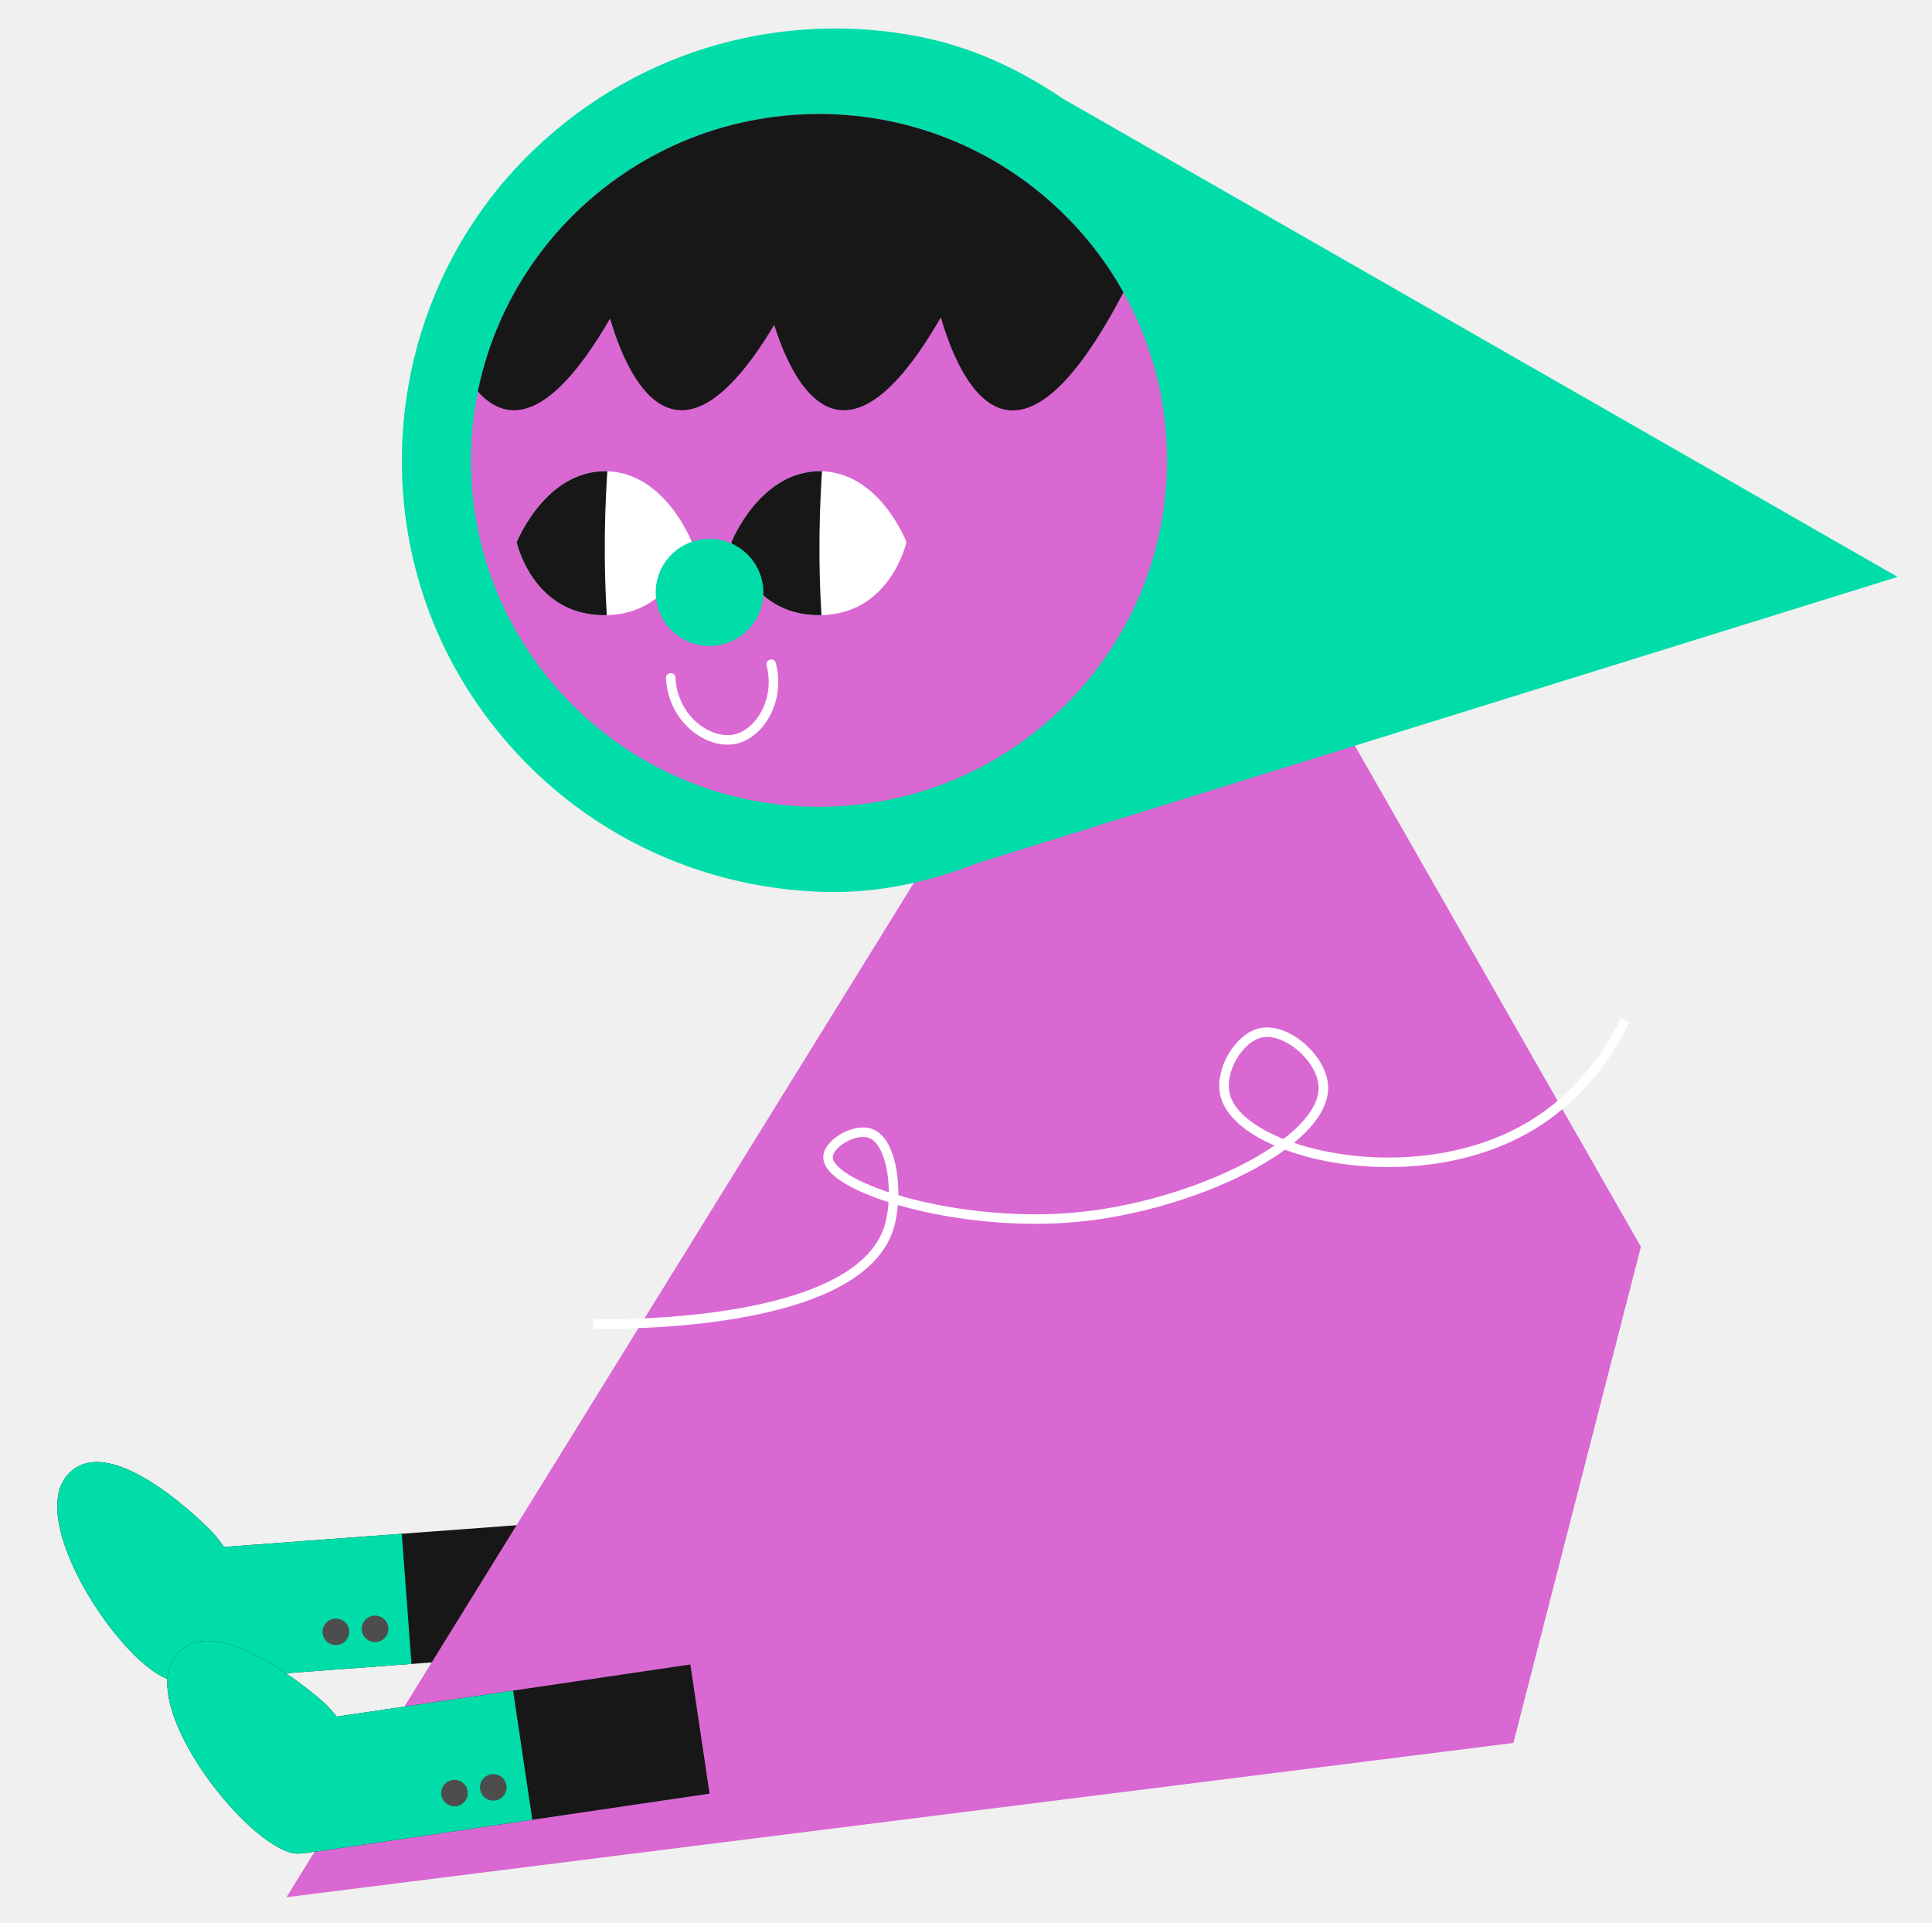
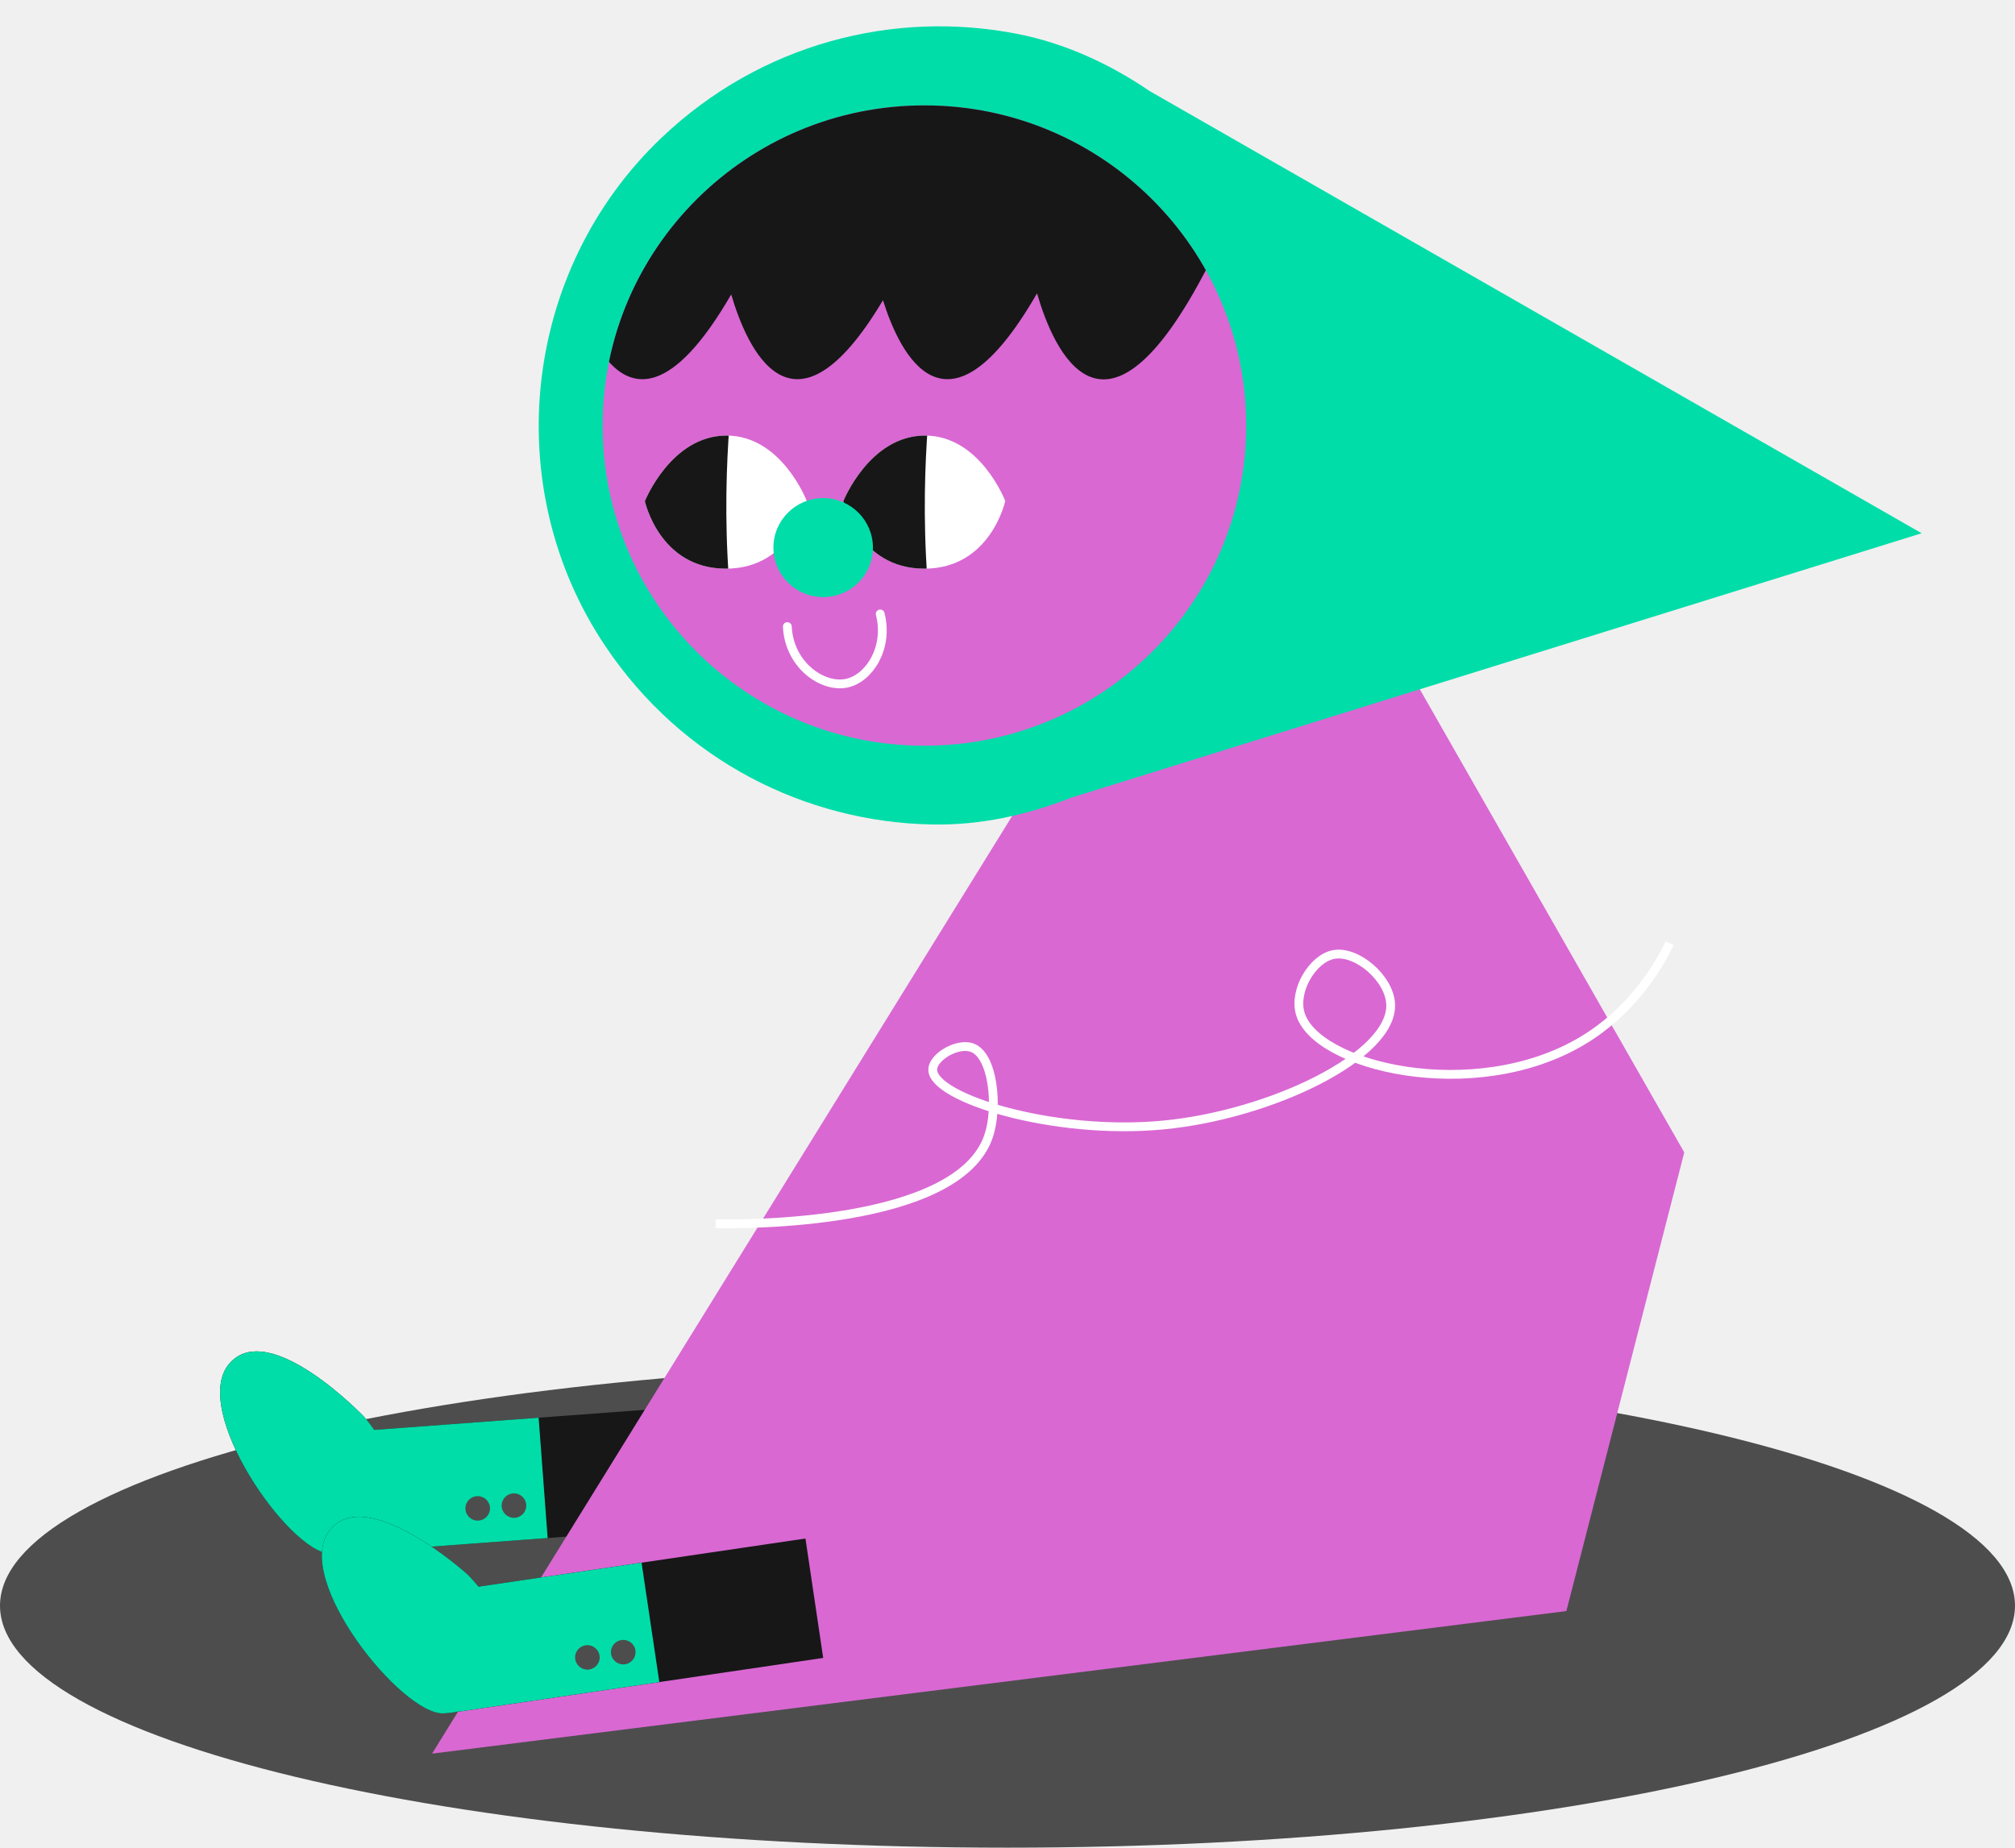
- <svg xmlns="http://www.w3.org/2000/svg" width="203" height="202" viewBox="0 0 203 202" fill="none">
-   <path d="M62.011 173.413L60.988 159.737L23.531 162.52C22.884 161.592 22.358 161.008 22.358 161.008C22.358 161.008 11.577 149.756 7.065 154.978C2.539 160.2 13.817 176.42 18.509 176.585C19.14 176.6 19.727 176.57 20.268 176.48V176.51L62.026 173.413H62.011Z" fill="#171717" />
-   <mask id="mask0_1746_20148" style="mask-type:luminance" maskUnits="userSpaceOnUse" x="6" y="153" width="57" height="24">
-     <path d="M62.011 173.413L60.988 159.737L23.531 162.52C22.884 161.592 22.358 161.008 22.358 161.008C22.358 161.008 11.577 149.756 7.065 154.978C2.539 160.2 13.817 176.42 18.509 176.585C19.14 176.6 19.727 176.57 20.268 176.48V176.51L62.026 173.413H62.011Z" fill="white" />
+ <svg xmlns="http://www.w3.org/2000/svg" width="229" height="210" viewBox="0 0 229 210" fill="none">
+   <ellipse cx="114.5" cy="182.5" rx="114.5" ry="27.5" fill="#4D4D4D" />
+   <path d="M81.011 173.413L79.988 159.737L42.531 162.52C41.884 161.592 41.358 161.008 41.358 161.008C41.358 161.008 30.577 149.756 26.066 154.978C21.539 160.2 32.817 176.42 37.509 176.585C38.14 176.6 38.727 176.57 39.268 176.48V176.51L81.026 173.413H81.011Z" fill="#171717" />
+   <mask id="mask0_2094_2715" style="mask-type:luminance" maskUnits="userSpaceOnUse" x="25" y="153" width="57" height="24">
+     <path d="M81.011 173.413L79.988 159.737L42.531 162.52C41.884 161.592 41.358 161.008 41.358 161.008C41.358 161.008 30.577 149.756 26.066 154.978C21.539 160.2 32.817 176.42 37.509 176.585C38.14 176.6 38.727 176.57 39.268 176.48V176.51L81.026 173.413H81.011Z" fill="white" />
  </mask>
-   <g mask="url(#mask0_1746_20148)">
-     <path d="M44.897 196.98L41.474 151.245L-4.487 154.652L-1.064 200.387L44.897 196.98Z" fill="#00DDA8" />
+   <g mask="url(#mask0_2094_2715)">
+     <path d="M63.897 196.98L60.474 151.245L14.513 154.652L17.936 200.387L63.897 196.98Z" fill="#00DDA8" />
  </g>
-   <path d="M39.41 172.515C40.182 172.515 40.809 171.892 40.809 171.123C40.809 170.354 40.182 169.731 39.41 169.731C38.638 169.731 38.012 170.354 38.012 171.123C38.012 171.892 38.638 172.515 39.41 172.515Z" fill="#4D4D4D" />
-   <path d="M35.29 172.829C36.062 172.829 36.688 172.206 36.688 171.437C36.688 170.669 36.062 170.046 35.29 170.046C34.518 170.046 33.892 170.669 33.892 171.437C33.892 172.206 34.518 172.829 35.29 172.829Z" fill="#4D4D4D" />
-   <path d="M124.385 46.902L30.102 199.314L159.015 183.11L172.413 130.979L124.4 46.887L124.385 46.902Z" fill="#D968D3" />
-   <path d="M62.327 139.088C64.898 139.133 89.935 139.432 93.363 129.093C94.446 125.846 93.889 119.981 91.499 119.083C89.829 118.454 87.002 120.13 87.002 121.582C87.002 124.784 100.686 129.063 113.197 127.866C125.452 126.699 139.286 120.01 139.046 114.145C138.925 111.182 135.181 107.98 132.55 108.489C130.189 108.953 128.053 112.514 128.745 115.103C130.339 121.207 148.549 125.607 160.804 118.305C166.383 114.983 169.345 110.075 170.759 107.202" stroke="white" stroke-miterlimit="10" />
-   <path d="M102.822 90.638L199.389 60.608L111.648 10.347C107.107 7.25 102.025 4.915 96.626 3.853C82.657 1.115 67.499 4.87 56.162 15.674C40.358 30.727 37.651 55.355 49.801 73.446C58.553 86.478 72.582 93.421 86.867 93.706C92.341 93.825 97.754 92.643 102.837 90.623L102.822 90.638Z" fill="#00DDA8" />
-   <path d="M86.055 84.758C106.252 84.758 122.625 68.466 122.625 48.368C122.625 28.271 106.252 11.979 86.055 11.979C65.858 11.979 49.485 28.271 49.485 48.368C49.485 68.466 65.858 84.758 86.055 84.758Z" fill="#D968D3" />
-   <mask id="mask1_1746_20148" style="mask-type:luminance" maskUnits="userSpaceOnUse" x="49" y="11" width="74" height="74">
-     <path d="M86.055 84.758C106.252 84.758 122.625 68.466 122.625 48.368C122.625 28.271 106.252 11.979 86.055 11.979C65.858 11.979 49.485 28.271 49.485 48.368C49.485 68.466 65.858 84.758 86.055 84.758Z" fill="white" />
+   <path d="M58.41 172.515C59.182 172.515 59.809 171.892 59.809 171.123C59.809 170.354 59.182 169.731 58.41 169.731C57.638 169.731 57.012 170.354 57.012 171.123C57.012 171.892 57.638 172.515 58.41 172.515Z" fill="#4D4D4D" />
+   <path d="M54.29 172.829C55.062 172.829 55.688 172.206 55.688 171.437C55.688 170.669 55.062 170.046 54.29 170.046C53.518 170.046 52.892 170.669 52.892 171.437C52.892 172.206 53.518 172.829 54.29 172.829Z" fill="#4D4D4D" />
+   <path d="M143.385 46.902L49.102 199.314L178.015 183.11L191.413 130.979L143.4 46.887L143.385 46.902Z" fill="#D968D3" />
+   <path d="M81.327 139.088C83.898 139.133 108.935 139.432 112.363 129.093C113.446 125.846 112.889 119.981 110.498 119.083C108.829 118.454 106.002 120.13 106.002 121.582C106.002 124.784 119.686 129.063 132.197 127.866C144.452 126.699 158.286 120.01 158.046 114.145C157.925 111.182 154.181 107.98 151.55 108.489C149.189 108.953 147.053 112.514 147.745 115.103C149.339 121.207 167.549 125.607 179.804 118.305C185.383 114.983 188.345 110.075 189.759 107.202" stroke="white" stroke-miterlimit="10" />
+   <path d="M121.822 90.638L218.389 60.608L130.648 10.347C126.107 7.25 121.025 4.915 115.626 3.853C101.657 1.115 86.499 4.87 75.162 15.674C59.358 30.727 56.651 55.355 68.801 73.446C77.552 86.478 91.582 93.421 105.867 93.706C111.341 93.825 116.754 92.643 121.837 90.623L121.822 90.638Z" fill="#00DDA8" />
+   <path d="M105.055 84.758C125.252 84.758 141.625 68.466 141.625 48.368C141.625 28.271 125.252 11.979 105.055 11.979C84.858 11.979 68.485 28.271 68.485 48.368C68.485 68.466 84.858 84.758 105.055 84.758Z" fill="#D968D3" />
+   <mask id="mask1_2094_2715" style="mask-type:luminance" maskUnits="userSpaceOnUse" x="68" y="11" width="74" height="74">
+     <path d="M105.055 84.758C125.252 84.758 141.625 68.466 141.625 48.368C141.625 28.271 125.252 11.979 105.055 11.979C84.858 11.979 68.485 28.271 68.485 48.368C68.485 68.466 84.858 84.758 105.055 84.758Z" fill="white" />
  </mask>
-   <g mask="url(#mask1_1746_20148)">
-     <path d="M117.843 21.046L101.513 10.183L65.755 12.652L49.861 30.562L45.756 30.607C45.756 30.607 50.658 56.703 64.101 33.465C65.86 39.465 71.033 51.406 81.348 34.123C83.303 40.363 88.611 51.106 98.837 33.375H98.867C100.716 39.734 106.46 53.141 118.219 30.368L117.843 21.031V21.046Z" fill="#171717" />
+   <g mask="url(#mask1_2094_2715)">
+     <path d="M136.843 21.046L120.513 10.183L84.755 12.652L68.861 30.562L64.756 30.607C64.756 30.607 69.658 56.703 83.101 33.465C84.86 39.465 90.033 51.406 100.348 34.123C102.303 40.363 107.611 51.106 117.836 33.375H117.867C119.716 39.734 125.46 53.141 137.219 30.368L136.843 21.031V21.046Z" fill="#171717" />
  </g>
-   <path d="M54.297 56.941C54.297 56.941 57.274 49.505 63.56 49.505C69.845 49.505 72.687 56.941 72.687 56.941C72.687 56.941 71.033 64.632 63.485 64.632C55.936 64.632 54.282 56.941 54.282 56.941H54.297Z" fill="white" />
-   <mask id="mask2_1746_20148" style="mask-type:luminance" maskUnits="userSpaceOnUse" x="54" y="49" width="19" height="16">
-     <path d="M54.297 56.941C54.297 56.941 57.274 49.505 63.56 49.505C69.845 49.505 72.687 56.941 72.687 56.941C72.687 56.941 71.033 64.632 63.485 64.632C55.936 64.632 54.282 56.941 54.282 56.941H54.297Z" fill="white" />
+   <path d="M73.297 56.941C73.297 56.941 76.274 49.505 82.56 49.505C88.845 49.505 91.687 56.941 91.687 56.941C91.687 56.941 90.033 64.632 82.485 64.632C74.936 64.632 73.282 56.941 73.282 56.941H73.297Z" fill="white" />
+   <mask id="mask2_2094_2715" style="mask-type:luminance" maskUnits="userSpaceOnUse" x="73" y="49" width="19" height="16">
+     <path d="M73.297 56.941C73.297 56.941 76.274 49.505 82.56 49.505C88.845 49.505 91.687 56.941 91.687 56.941C91.687 56.941 90.033 64.632 82.485 64.632C74.936 64.632 73.282 56.941 73.282 56.941H73.297Z" fill="white" />
  </mask>
-   <g mask="url(#mask2_1746_20148)">
-     <path d="M64.387 71.156C62.492 56.732 64.387 43.55 64.387 43.55L52.914 50.418L51.846 60.338L64.387 71.156Z" fill="#171717" />
+   <g mask="url(#mask2_2094_2715)">
+     <path d="M83.387 71.156C81.492 56.732 83.387 43.55 83.387 43.55L71.914 50.418L70.846 60.338L83.387 71.156Z" fill="#171717" />
  </g>
-   <path d="M76.853 56.941C76.853 56.941 79.83 49.505 86.115 49.505C92.401 49.505 95.243 56.941 95.243 56.941C95.243 56.941 93.589 64.632 86.04 64.632C78.492 64.632 76.838 56.941 76.838 56.941H76.853Z" fill="white" />
-   <mask id="mask3_1746_20148" style="mask-type:luminance" maskUnits="userSpaceOnUse" x="76" y="49" width="20" height="16">
-     <path d="M76.853 56.941C76.853 56.941 79.83 49.505 86.115 49.505C92.401 49.505 95.243 56.941 95.243 56.941C95.243 56.941 93.589 64.632 86.04 64.632C78.492 64.632 76.838 56.941 76.838 56.941H76.853Z" fill="white" />
+   <path d="M95.853 56.941C95.853 56.941 98.83 49.505 105.115 49.505C111.401 49.505 114.243 56.941 114.243 56.941C114.243 56.941 112.589 64.632 105.04 64.632C97.492 64.632 95.838 56.941 95.838 56.941H95.853Z" fill="white" />
+   <mask id="mask3_2094_2715" style="mask-type:luminance" maskUnits="userSpaceOnUse" x="95" y="49" width="20" height="16">
+     <path d="M95.853 56.941C95.853 56.941 98.83 49.505 105.115 49.505C111.401 49.505 114.243 56.941 114.243 56.941C114.243 56.941 112.589 64.632 105.04 64.632C97.492 64.632 95.838 56.941 95.838 56.941H95.853Z" fill="white" />
  </mask>
-   <g mask="url(#mask3_1746_20148)">
-     <path d="M86.942 71.156C85.048 56.732 86.942 43.55 86.942 43.55L75.469 50.418L74.402 60.338L86.942 71.156Z" fill="#171717" />
+   <g mask="url(#mask3_2094_2715)">
+     <path d="M105.943 71.156C104.048 56.732 105.943 43.55 105.943 43.55L94.469 50.418L93.402 60.338L105.943 71.156Z" fill="#171717" />
  </g>
-   <path d="M74.552 67.865C77.674 67.865 80.206 65.346 80.206 62.238C80.206 59.131 77.674 56.612 74.552 56.612C71.429 56.612 68.898 59.131 68.898 62.238C68.898 65.346 71.429 67.865 74.552 67.865Z" fill="#00DDA8" />
-   <path d="M70.477 71.217C70.687 75.601 74.507 78.234 77.229 77.651C79.77 77.112 82.025 73.641 81.033 69.78" stroke="white" stroke-miterlimit="10" stroke-linecap="round" />
-   <path d="M74.552 188.421L72.537 174.865L35.38 180.341C34.674 179.458 34.102 178.92 34.102 178.92C34.102 178.92 22.539 168.476 18.404 174.012C14.283 179.548 26.689 194.915 31.381 194.736C32.012 194.706 32.583 194.631 33.125 194.511V194.541L74.552 188.436V188.421Z" fill="#171717" />
-   <mask id="mask4_1746_20148" style="mask-type:luminance" maskUnits="userSpaceOnUse" x="17" y="172" width="58" height="23">
-     <path d="M74.552 188.421L72.537 174.865L35.38 180.341C34.674 179.458 34.102 178.92 34.102 178.92C34.102 178.92 22.539 168.476 18.404 174.012C14.283 179.548 26.689 194.915 31.381 194.736C32.012 194.706 32.583 194.631 33.125 194.511V194.541L74.552 188.436V188.421Z" fill="white" />
+   <path d="M93.552 67.865C96.674 67.865 99.206 65.346 99.206 62.238C99.206 59.131 96.674 56.612 93.552 56.612C90.429 56.612 87.898 59.131 87.898 62.238C87.898 65.346 90.429 67.865 93.552 67.865Z" fill="#00DDA8" />
+   <path d="M89.477 71.217C89.687 75.601 93.507 78.234 96.229 77.651C98.77 77.112 101.025 73.641 100.033 69.78" stroke="white" stroke-miterlimit="10" stroke-linecap="round" />
+   <path d="M93.552 188.421L91.537 174.865L54.38 180.341C53.674 179.458 53.102 178.92 53.102 178.92C53.102 178.92 41.539 168.476 37.404 174.012C33.283 179.548 45.689 194.915 50.38 194.736C51.012 194.706 51.583 194.631 52.125 194.511V194.541L93.552 188.436V188.421Z" fill="#171717" />
+   <mask id="mask4_2094_2715" style="mask-type:luminance" maskUnits="userSpaceOnUse" x="36" y="172" width="58" height="23">
+     <path d="M93.552 188.421L91.537 174.865L54.38 180.341C53.674 179.458 53.102 178.92 53.102 178.92C53.102 178.92 41.539 168.476 37.404 174.012C33.283 179.548 45.689 194.915 50.38 194.736C51.012 194.706 51.583 194.631 52.125 194.511V194.541L93.552 188.436V188.421Z" fill="white" />
  </mask>
-   <g mask="url(#mask4_1746_20148)">
-     <path d="M59.202 213.166L52.453 167.799L6.861 174.514L13.61 219.881L59.202 213.166Z" fill="#00DDA8" />
+   <g mask="url(#mask4_2094_2715)">
+     <path d="M78.201 213.166L71.453 167.799L25.861 174.514L32.61 219.881L78.201 213.166Z" fill="#00DDA8" />
  </g>
-   <path d="M51.831 189.17C52.603 189.17 53.229 188.547 53.229 187.778C53.229 187.01 52.603 186.387 51.831 186.387C51.059 186.387 50.432 187.01 50.432 187.778C50.432 188.547 51.059 189.17 51.831 189.17Z" fill="#4D4D4D" />
-   <path d="M47.756 189.767C48.528 189.767 49.154 189.144 49.154 188.376C49.154 187.607 48.528 186.984 47.756 186.984C46.983 186.984 46.357 187.607 46.357 188.376C46.357 189.144 46.983 189.767 47.756 189.767Z" fill="#4D4D4D" />
+   <path d="M70.831 189.17C71.603 189.17 72.229 188.547 72.229 187.778C72.229 187.01 71.603 186.387 70.831 186.387C70.058 186.387 69.432 187.01 69.432 187.778C69.432 188.547 70.058 189.17 70.831 189.17Z" fill="#4D4D4D" />
+   <path d="M66.756 189.767C67.528 189.767 68.154 189.144 68.154 188.376C68.154 187.607 67.528 186.984 66.756 186.984C65.984 186.984 65.357 187.607 65.357 188.376C65.357 189.144 65.984 189.767 66.756 189.767Z" fill="#4D4D4D" />
</svg>
